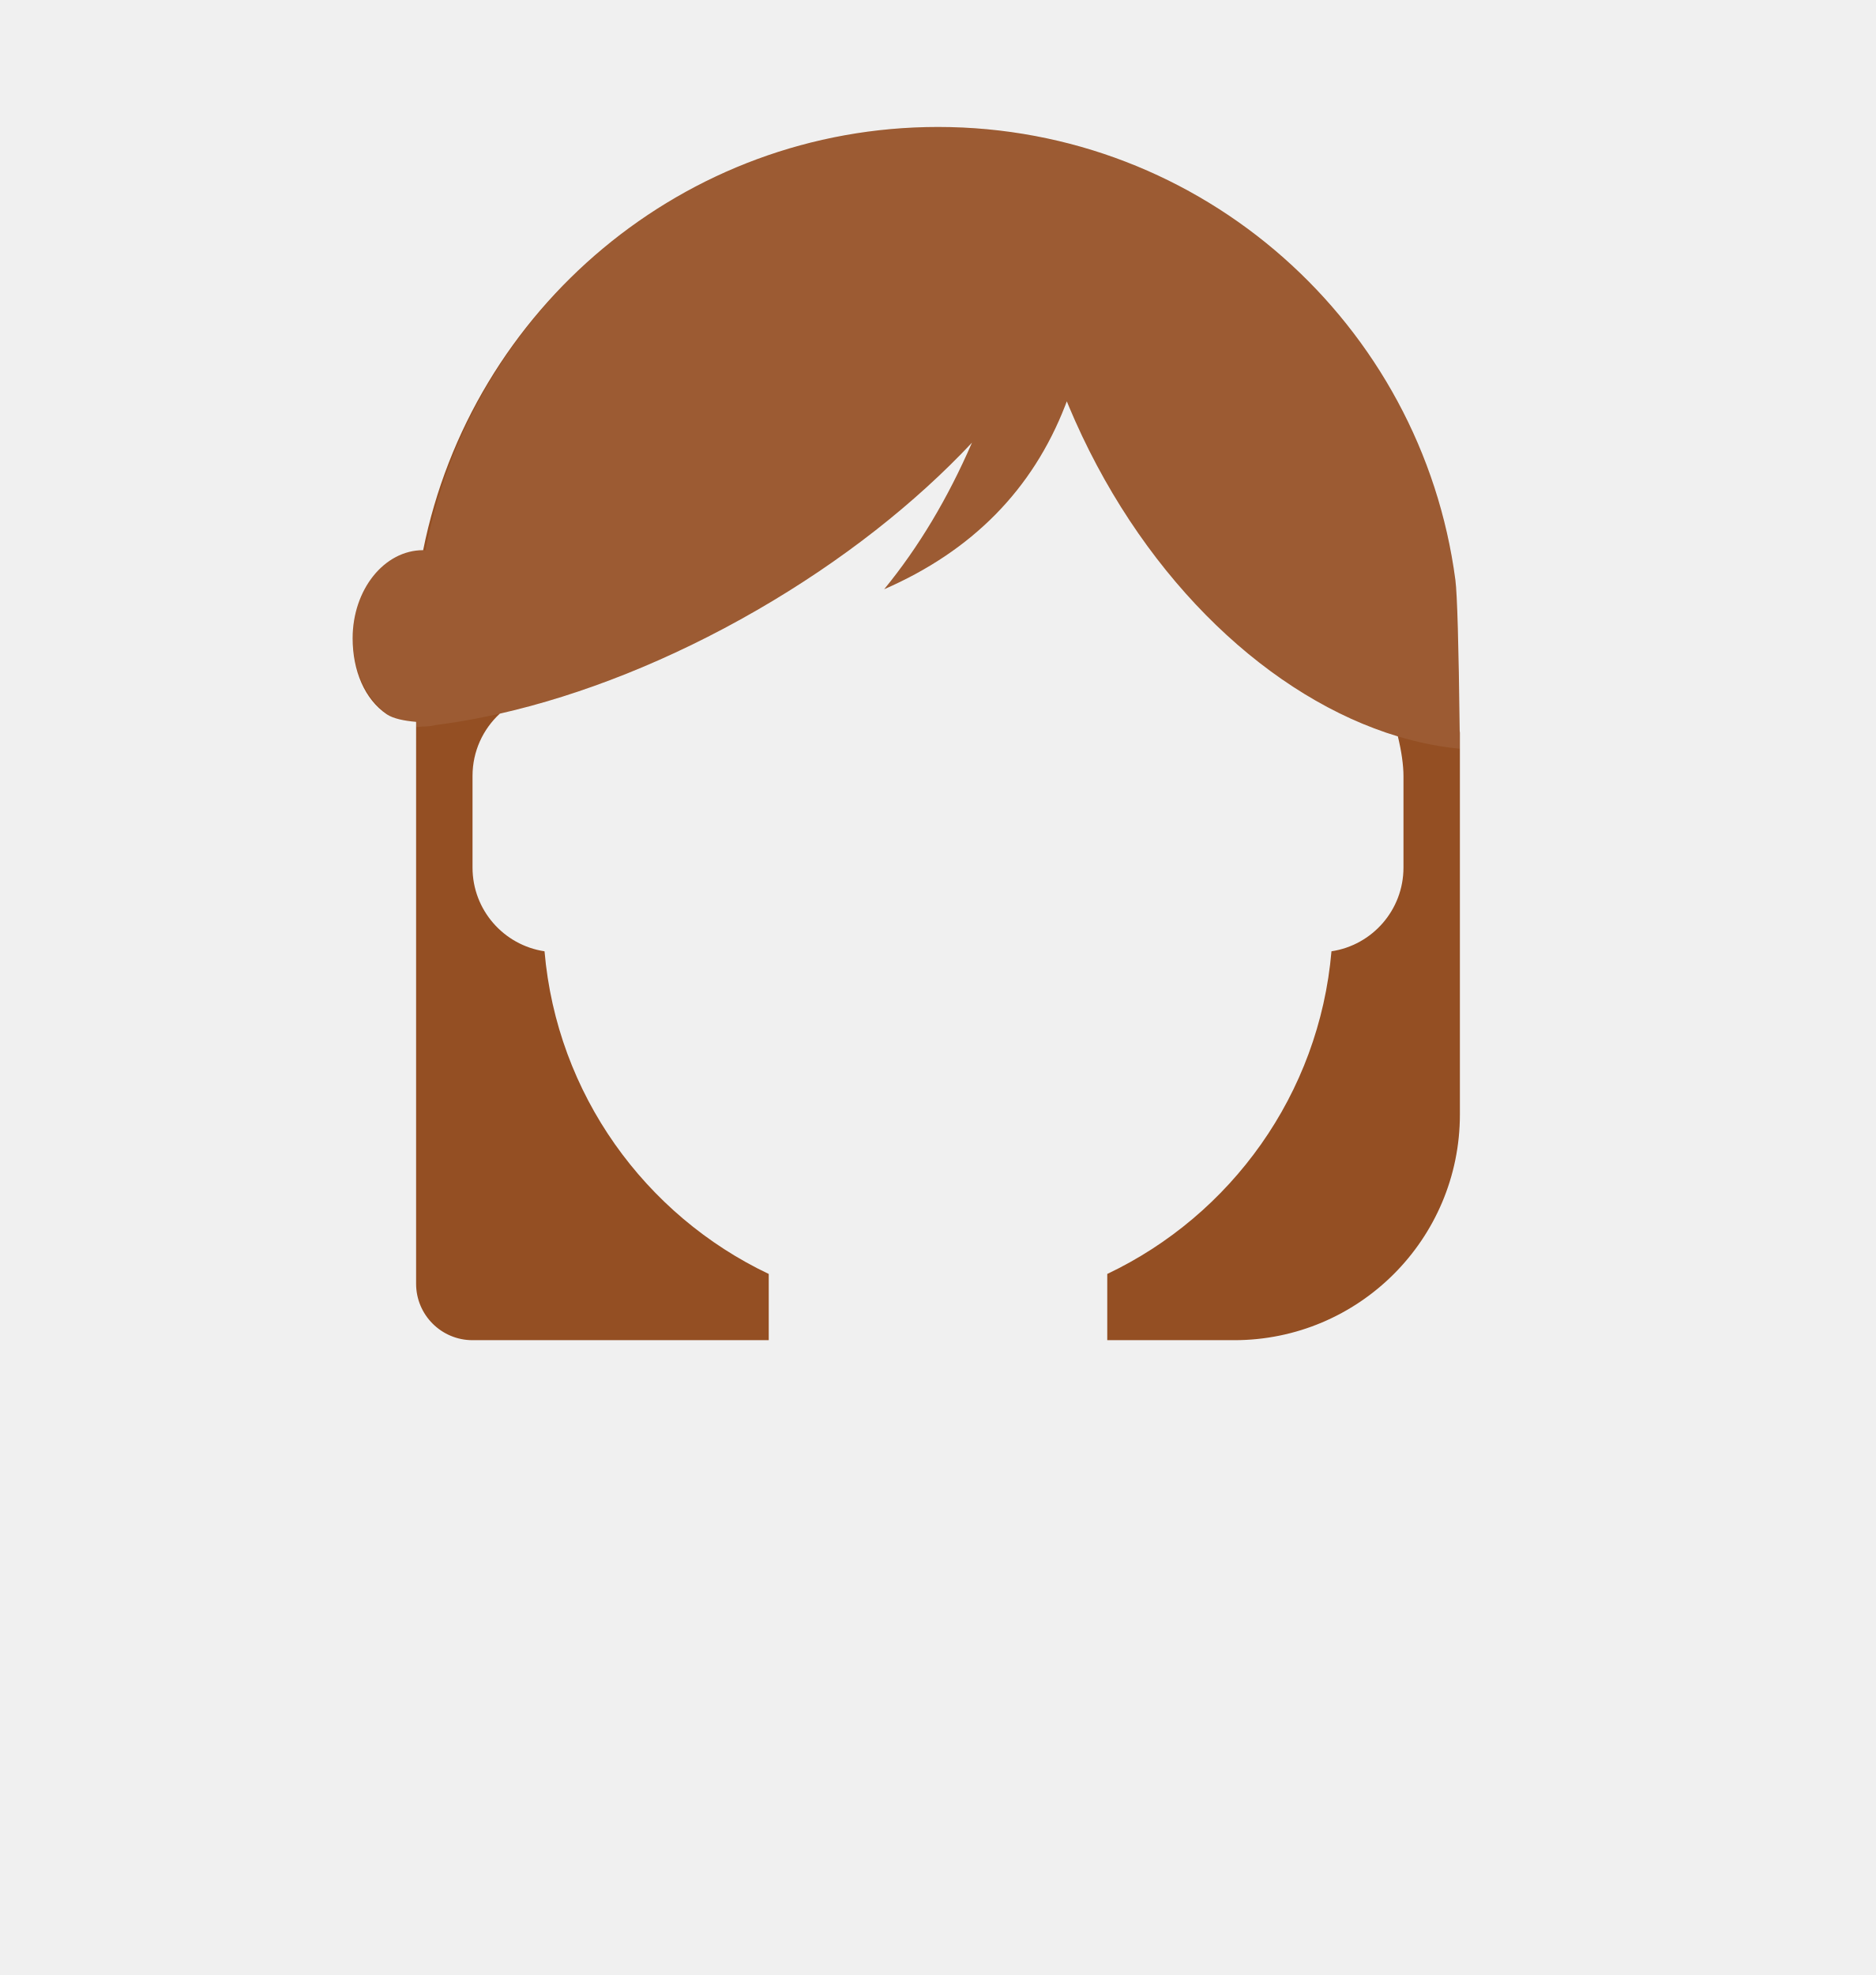
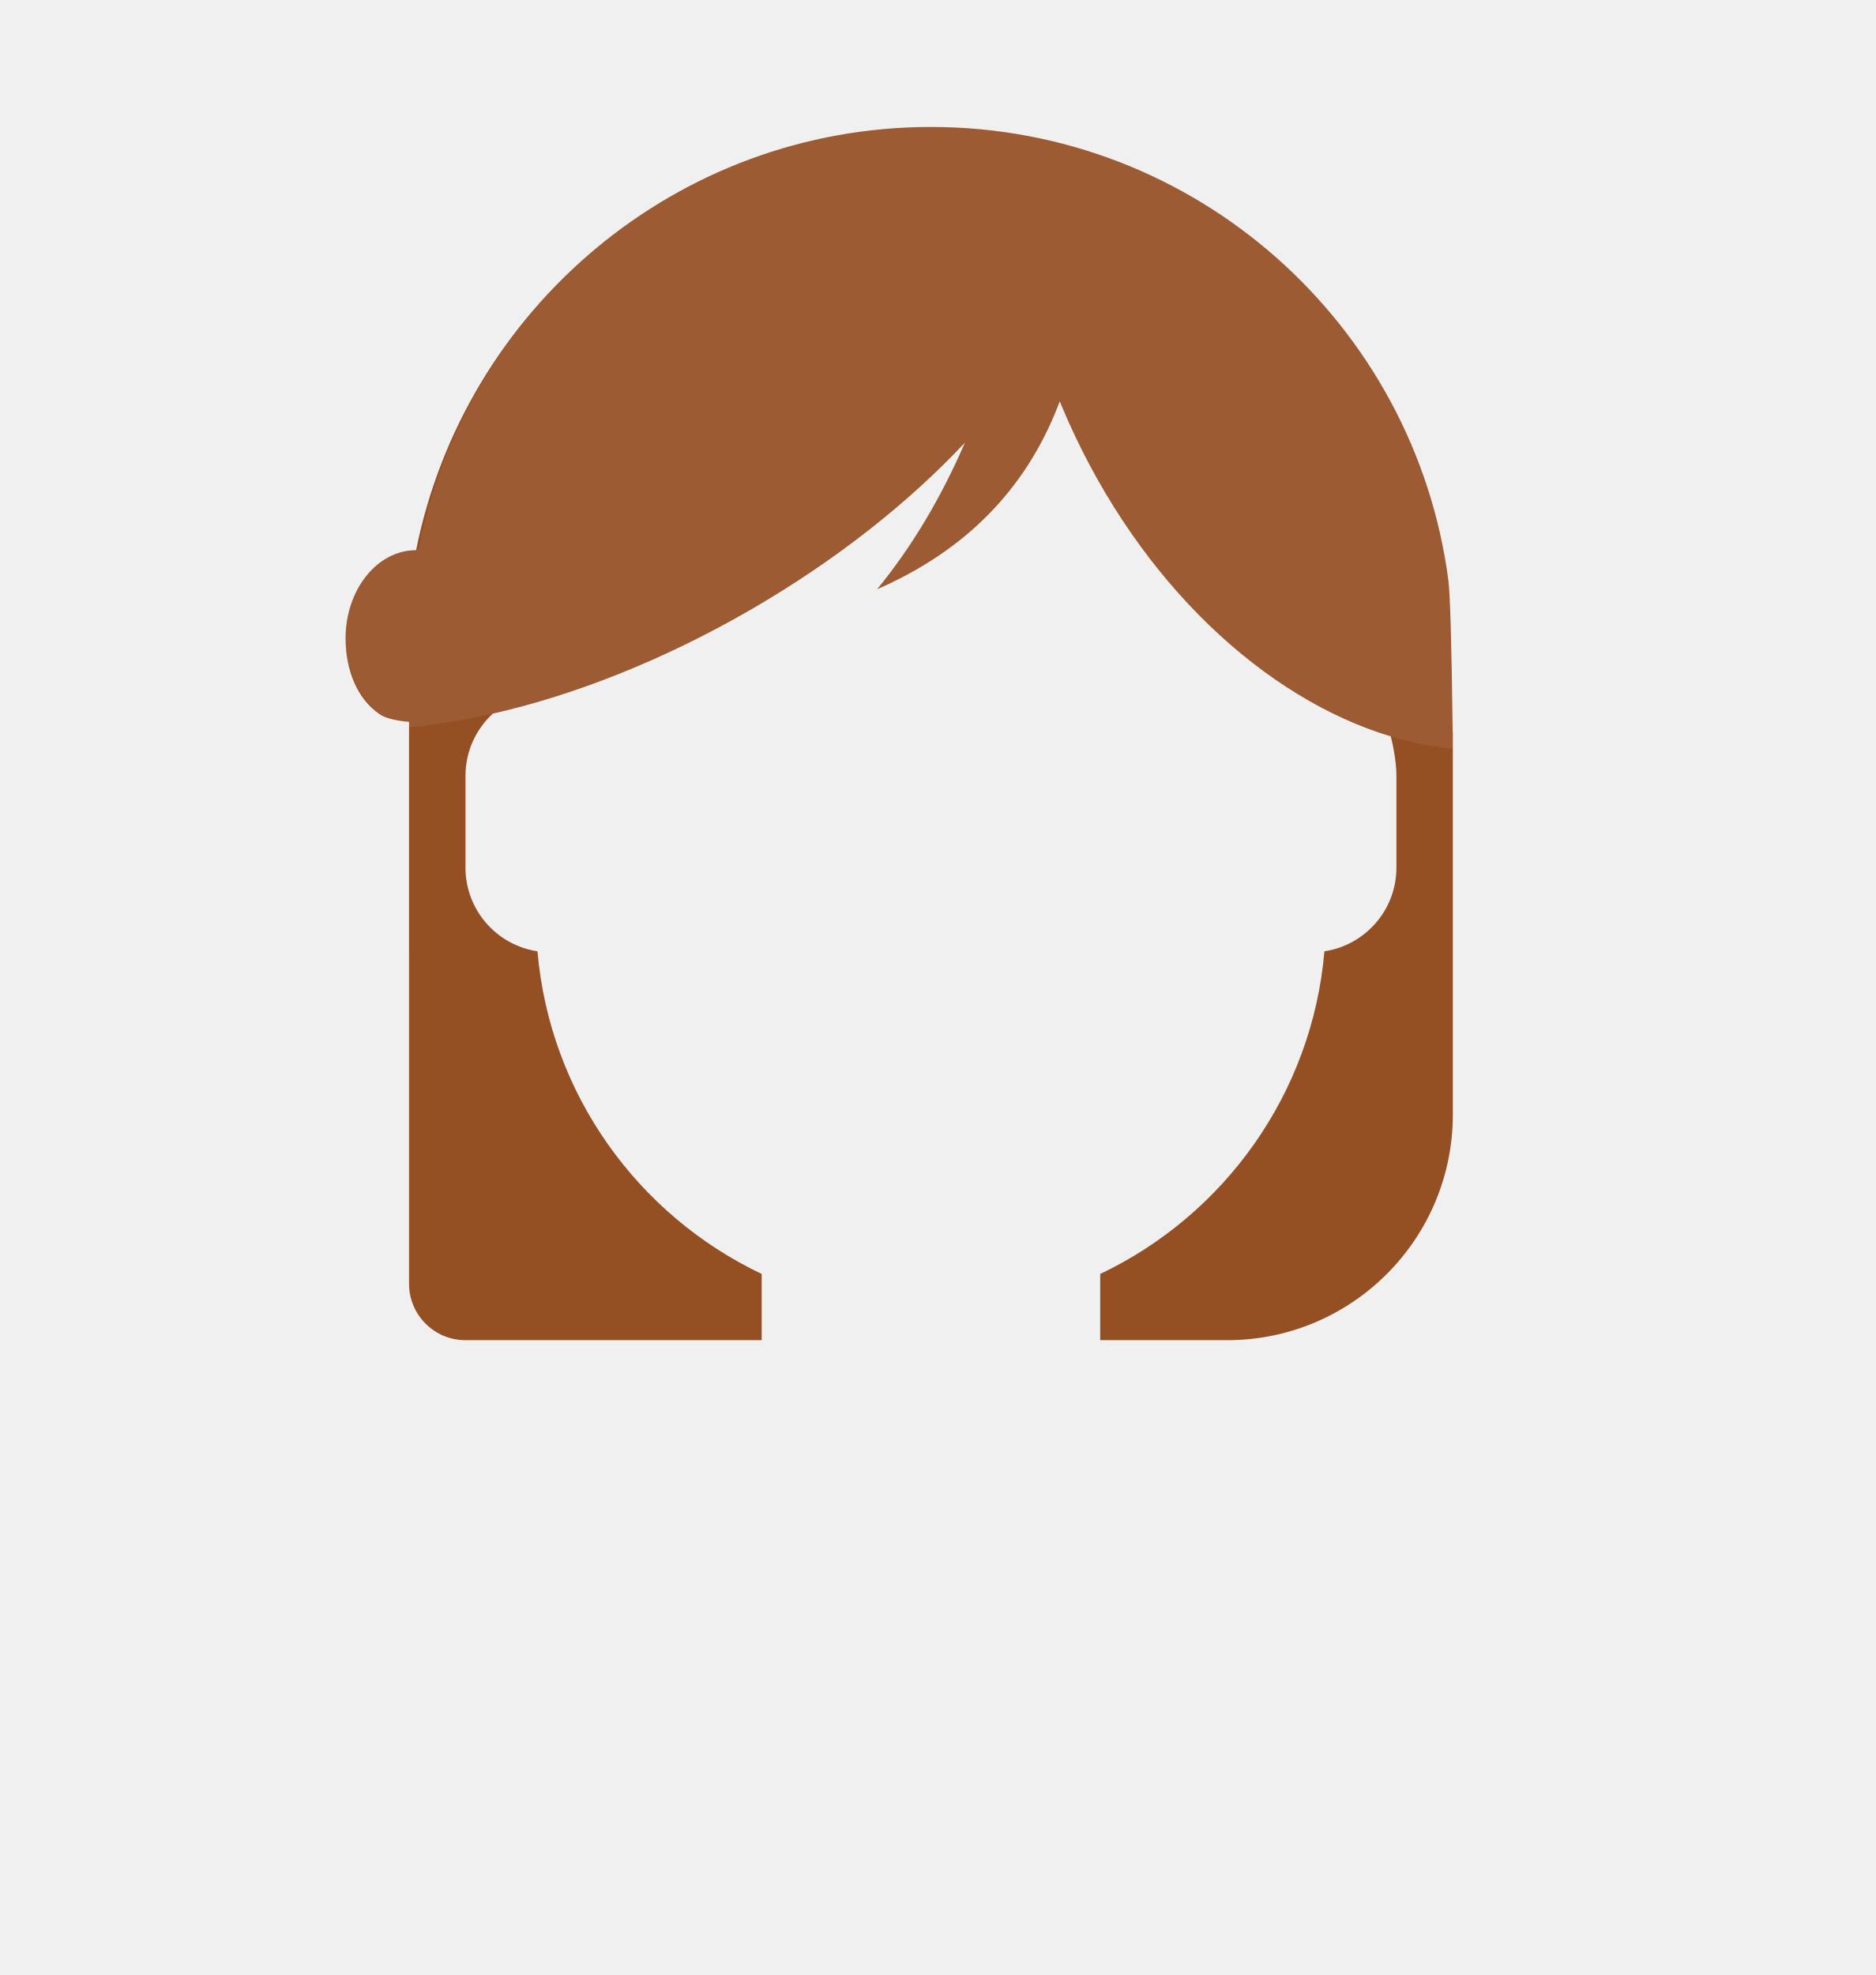
<svg xmlns="http://www.w3.org/2000/svg" xmlns:xlink="http://www.w3.org/1999/xlink" width="266px" height="280px" viewBox="0 0 266 280" version="1.1">
  <defs>
    <path d="M133,18 C170.556,18 201.577,45.976 206.36,82.226 C206.624,84.224 206.828,91.357 206.972,103.624 C206.991,103.729 207,103.811 207,103.875 L207,158 L207,158 C207,175.673 192.673,190 175,190 L157,190 L157,180.611 C174.531,172.283 187.048,155.115 188.791,134.867 C194.569,134.002 199,129.019 199,123 L199,110 C199,108.484 198.719,106.513 198.206,104.403 C180.318,99.019 162.7,82.693 152.444,59.658 C152.171,59.045 151.906,58.432 151.647,57.818 L151.263,56.897 L151.042,57.476 C146.403,69.413 137.846,78.1 125.372,83.535 C130.245,77.588 134.394,70.66 137.821,62.752 C129.844,71.258 119.473,79.491 107.342,86.495 C94.971,93.637 82.409,98.555 70.87,101.174 C68.491,103.366 67,106.509 67,110 L67,123 C67,129.019 71.431,134.002 77.209,134.867 C78.952,155.115 91.469,172.283 109,180.611 L109,190 L67,190 C62.582,190 59,186.418 59,182 L59.001,102.34 C57.324,102.198 55.758,101.883 54.853,101.273 C51.695,99.143 50,95.051 50,90.5 C50,83.596 54.477,78 60,78 C66.863,43.828 96.915,18 133,18 Z" id="path-1" />
  </defs>
-   <g id="Top/Long-Hair/Long-but-not-too-long" stroke="none" stroke-width="1" fill="none" fill-rule="evenodd">
+   <g id="Top/Long-Hair/Long-but-not-too-long" stroke="none" stroke-width="1" fill="none" fill-rule="evenodd" transform="translate(-1 0)">
    <g id="Behind">
      <mask id="mask-2" fill="white">
        <use xlink:href="#path-1" />
      </mask>
      <use id="Combined-Shape" fill="#944F23" xlink:href="#path-1" />
      <g id="Hair-Color" mask="url(#mask-2)" fill="">
        <rect id="Color" x="0" y="0" width="266" height="280" />
      </g>
    </g>
    <g id="Top" opacity="0.44" transform="translate(50, 18)" fill="#FFFFFF" fill-opacity="0.16">
      <path d="M83,0 C123.869,0 157,33.131 157,74 L157,88.151 C136.296,86.194 114.382,68.471 102.444,41.658 C102.035,40.739 101.641,39.818 101.264,38.896 C96.678,51.132 88.047,60.012 75.372,65.535 C80.245,59.588 84.394,52.66 87.821,44.752 C79.844,53.258 69.473,61.491 57.342,68.495 C41.678,77.539 25.709,83.015 11.896,84.775 C11.282,84.923 10.648,85 10,85 C9.982,85 9.965,85 9.947,85 C9.63,85.033 9.314,85.064 9,85.093 L8.999,84.938 C3.946,84.311 0,78.981 0,72.5 C0,65.596 4.477,60 10,60 C10.108,60 10.216,60.002 10.323,60.006 C16.862,25.828 46.915,0 83,0 Z" id="Combined-Shape" />
    </g>
    <g id="Facial-Hair" transform="translate(49, 72)" />
    <g id="Accessory" transform="translate(62, 85)" />
  </g>
</svg>
